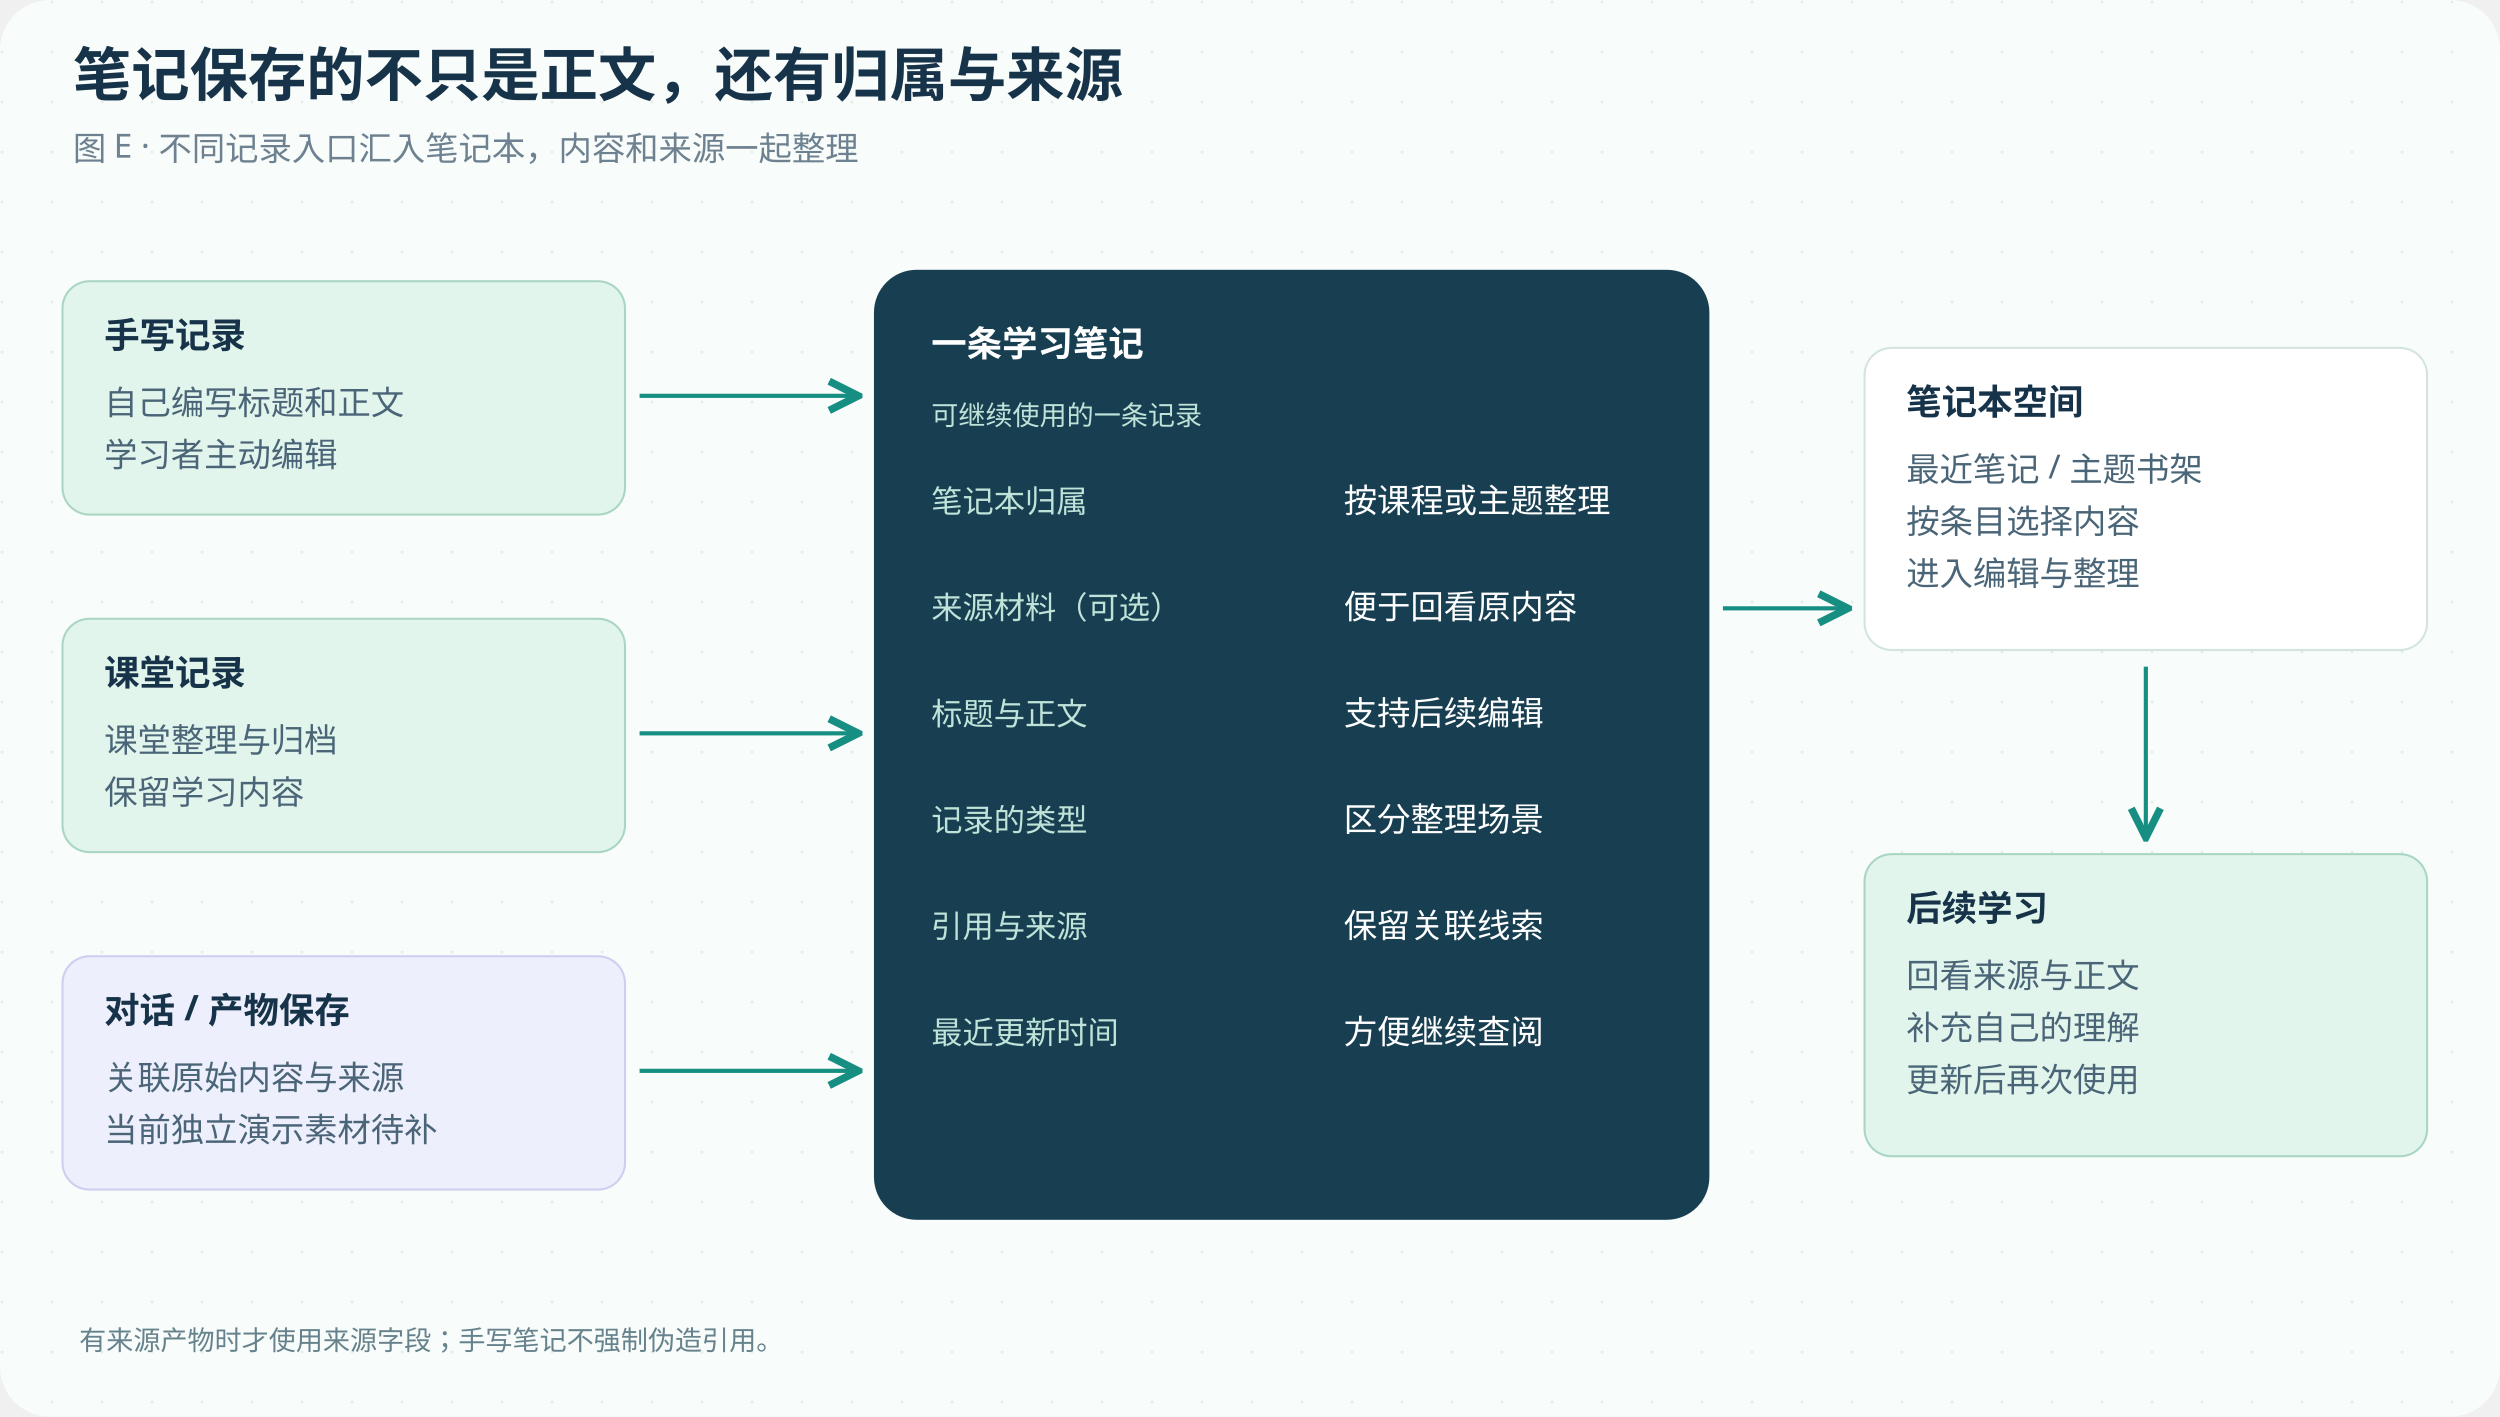
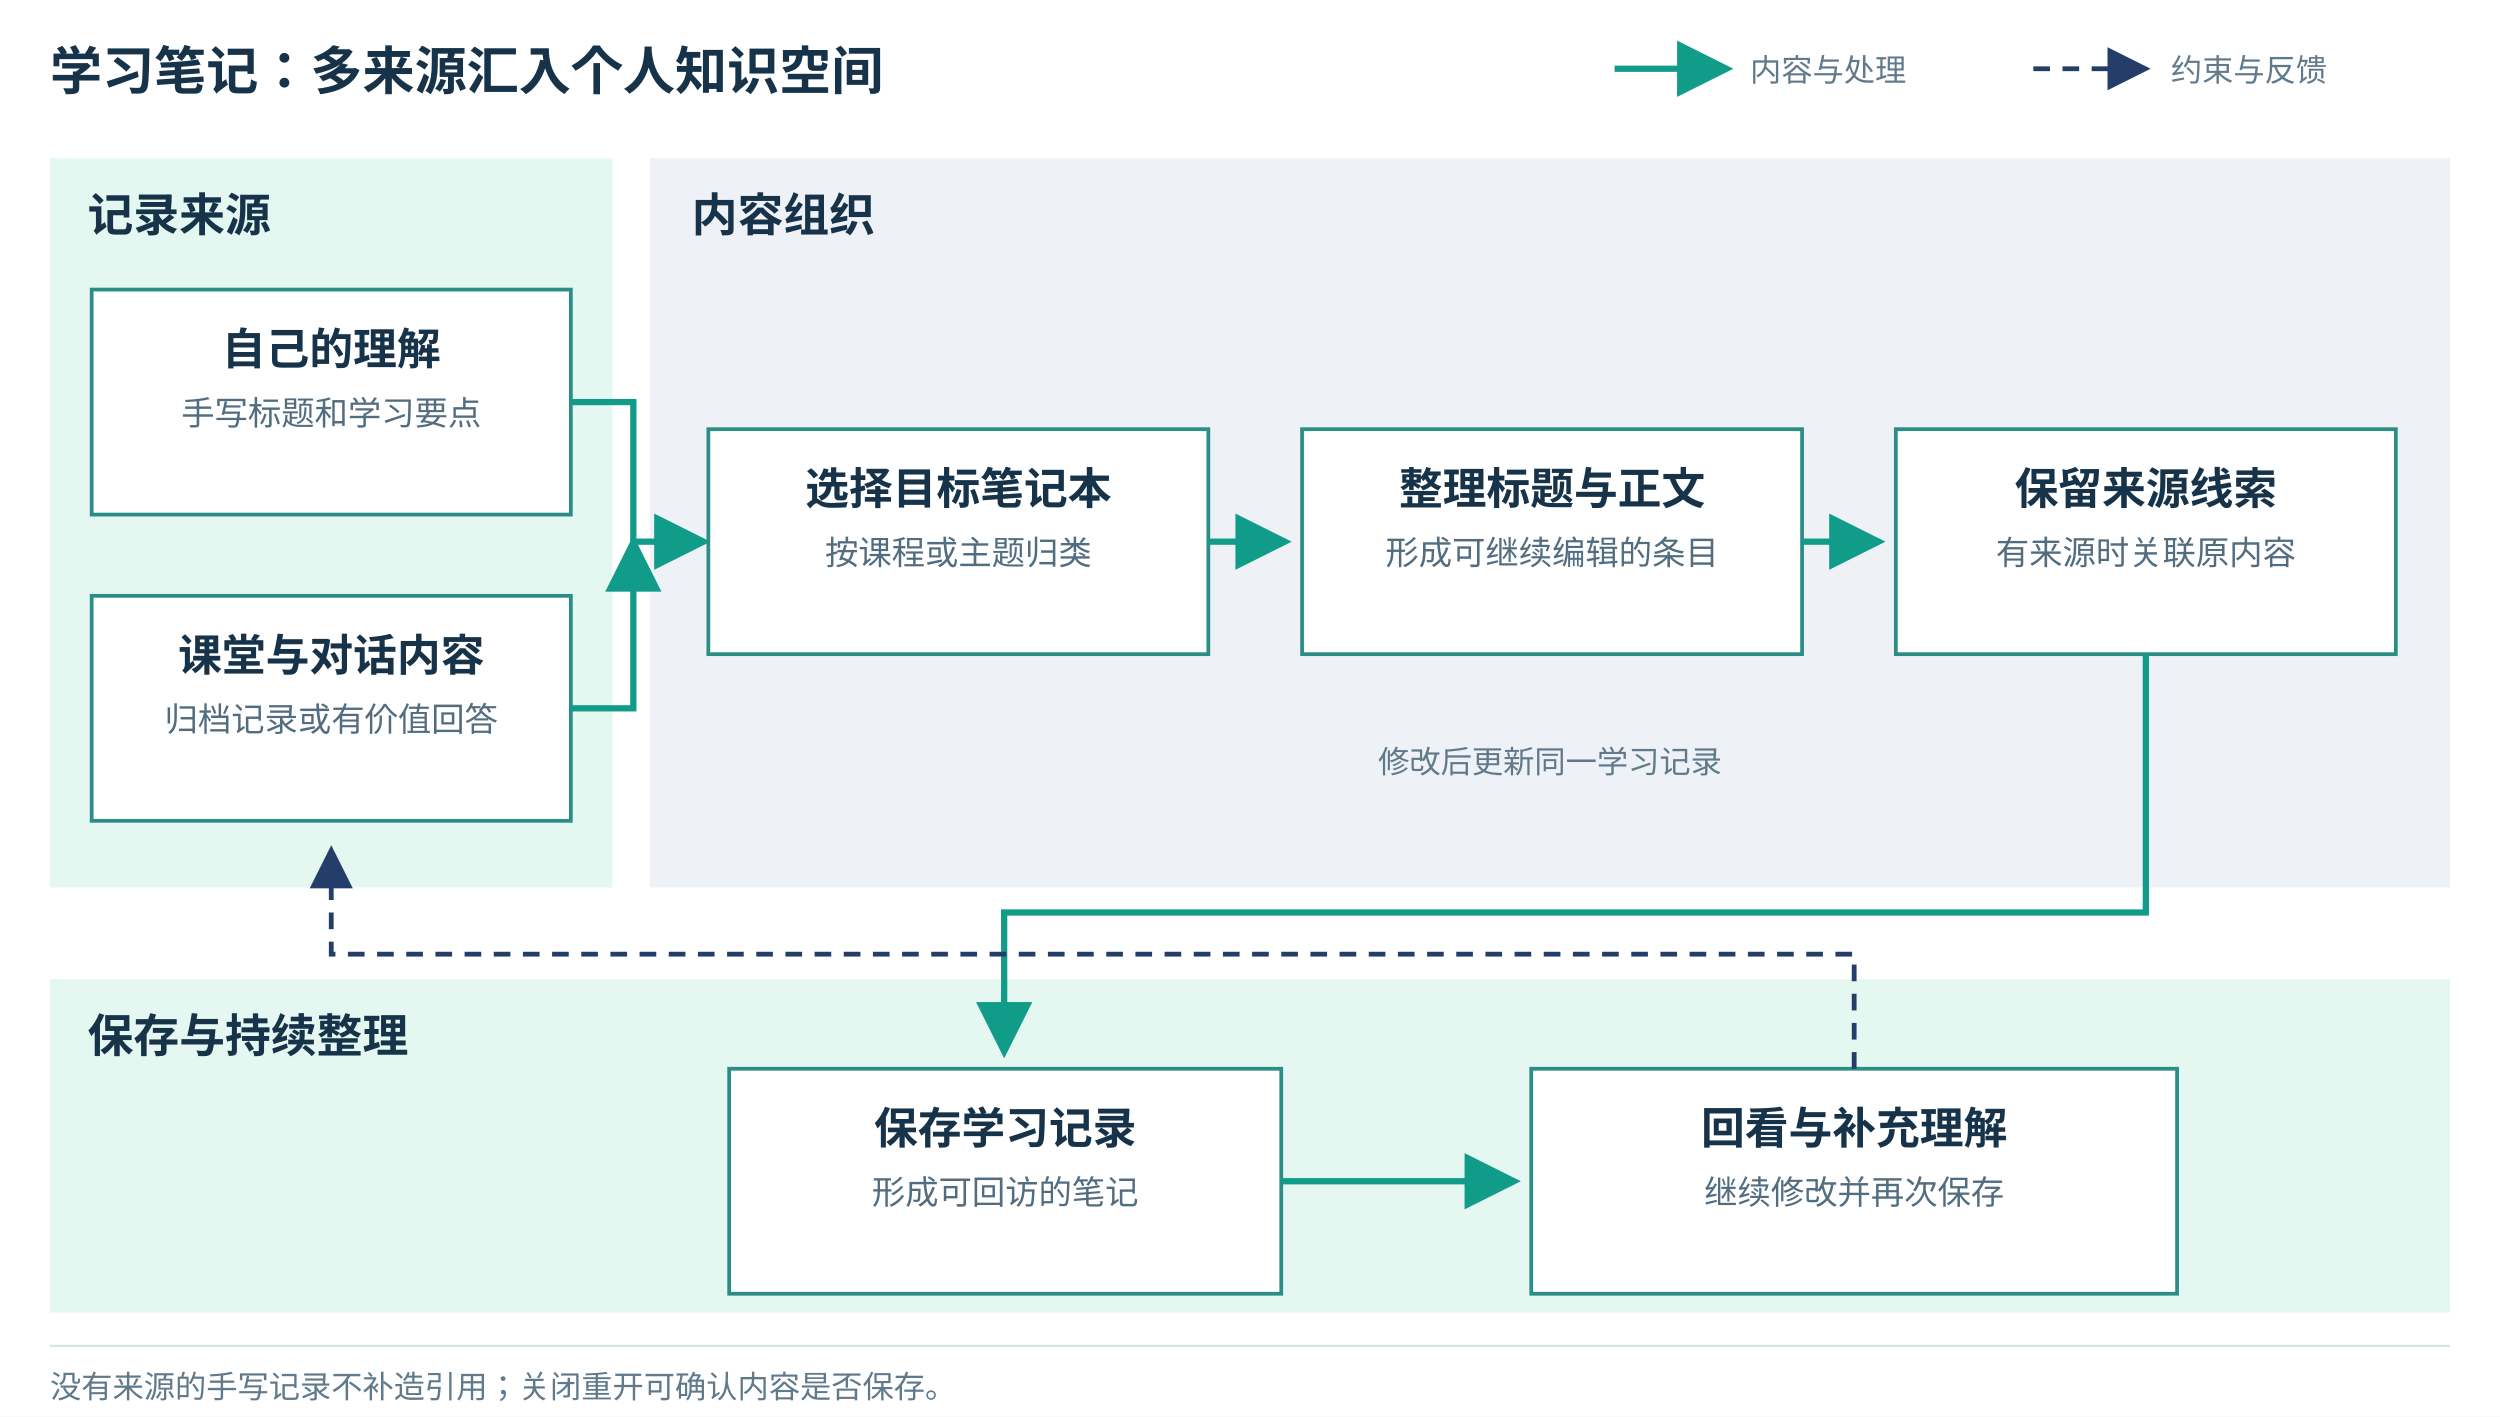
- <svg xmlns="http://www.w3.org/2000/svg" viewBox="0 0 1200 680" role="img" aria-label="笔记保存的不只是正文，还有归属与来源">
+ <svg xmlns="http://www.w3.org/2000/svg" viewBox="0 0 1200 680" role="img" aria-label="学习笔记：多来源汇入个人知识空间">
  <defs>
-     <marker id="a" markerWidth="9" markerHeight="9" refX="8" refY="4.5" orient="auto">
-       <path d="M1 1L8 4.5L1 8" fill="none" stroke="#168E82" stroke-width="1.8" />
+     <marker id="flow" markerWidth="9" markerHeight="9" refX="8" refY="4.5" orient="auto">
+       <path d="M0 0L9 4.5L0 9Z" fill="#119B89" />
    </marker>
-     <pattern id="grid" width="24" height="24" patternUnits="userSpaceOnUse">
-       <circle cx="1" cy="1" r=".7" fill="#C9DDD4" />
-     </pattern>
+     <marker id="control" markerWidth="9" markerHeight="9" refX="8" refY="4.5" orient="auto">
+       <path d="M0 0L9 4.5L0 9Z" fill="#243E69" />
+     </marker>
  </defs>
-   <style>text{font-family:"Microsoft YaHei","Noto Sans SC",sans-serif} .title{font-size:28px;font-weight:700;fill:#17334A}.sub{font-size:16px;fill:#6D8190}.label{font-size:17px;font-weight:700;fill:#17334A}.body{font-size:16px;fill:#4A6577}.small{font-size:13px;fill:#66828C}.mono{font-family:Consolas,monospace;font-size:15px;fill:#087E72}.edge{stroke:#168E82;stroke-width:2;fill:none;marker-end:url(#a)}.dash{stroke-dasharray:6 5}.lane{stroke:#CBDDD7;stroke-width:1.2;stroke-dasharray:4 5}.light{fill:#F7FCFA;stroke:#BCDCD0}.white{fill:white;stroke:#D4E4DF}.navy{fill:#183F51;stroke:#183F51}.mint{fill:#E2F5EC;stroke:#A9D6C3}.violet{fill:#EEEFFC;stroke:#CECFF0}.gold{fill:#FFF5DE;stroke:#E8D3A1}.on{fill:white}.onsoft{fill:#BFE3D8}.badge{font-size:12px;font-weight:700;letter-spacing:1px;fill:#087E72}</style>
-   <rect width="1200" height="680" rx="24" fill="#F8FCFA" />
-   <rect width="1200" height="680" rx="24" fill="url(#grid)" opacity=".45" />
-   <text x="35" y="46" class="title">笔记保存的不只是正文，还有归属与来源</text>
-   <text x="35" y="77" class="sub">图 E · 不同记录入口汇入笔记本，内容和来源一起整理</text>
-   <rect x="30" y="135" width="270" height="112" rx="13" class="mint" />
-   <text x="50" y="167" class="label">手写记录</text>
-   <text x="50" y="199" class="body">自己编写标题和正文</text>
-   <text x="50" y="224" class="body">学习者主动编辑</text>
-   <rect x="30" y="297" width="270" height="112" rx="13" class="mint" />
-   <text x="50" y="329" class="label">课堂记录</text>
-   <text x="50" y="361" class="body">课堂整理与归档</text>
-   <text x="50" y="386" class="body">保留学习内容</text>
-   <rect x="30" y="459" width="270" height="112" rx="13" class="violet" />
-   <text x="50" y="491" class="label">对话 / 产物保存</text>
-   <text x="50" y="523" class="body">关联原始内容与来源</text>
-   <text x="50" y="548" class="body">当前独立演示素材待补</text>
-   <rect x="420" y="130" width="400" height="455" rx="20" class="navy" />
-   <text x="447" y="171" class="label on">一条学习笔记</text>
-   <text x="447" y="204" class="small onsoft">可继续使用的一条记录</text>
-   <text x="447" y="246" class="mono onsoft">笔记本归属</text>
-   <text x="645" y="246" class="body on">按课程或主题整理</text>
-   <text x="447" y="297" class="mono onsoft">来源材料（可选）</text>
-   <text x="645" y="297" class="body on">便于回看原内容</text>
-   <text x="447" y="348" class="mono onsoft">标题与正文</text>
-   <text x="645" y="348" class="body on">支持后续编辑</text>
-   <text x="447" y="399" class="mono onsoft">记录的类型</text>
-   <text x="645" y="399" class="body on">区分整理场景</text>
-   <text x="447" y="450" class="mono onsoft">引用与来源</text>
-   <text x="645" y="450" class="body on">保留关联线索</text>
-   <text x="447" y="501" class="mono onsoft">最近更新时间</text>
-   <text x="645" y="501" class="body on">方便继续查阅</text>
-   <path d="M307 190H412" class="edge" />
-   <path d="M307 352H412" class="edge" />
-   <path d="M307 514H412" class="edge" />
-   <rect x="895" y="167" width="270" height="145" rx="13" class="white" />
-   <text x="915" y="199" class="label">笔记本空间</text>
-   <text x="915" y="231" class="body">最近笔记 / 主题书架</text>
-   <text x="915" y="256" class="body">按条目选择内容</text>
-   <text x="915" y="281" class="body">进入编辑与整理</text>
-   <rect x="895" y="410" width="270" height="145" rx="13" class="mint" />
-   <text x="915" y="442" class="label">后续学习</text>
-   <text x="915" y="474" class="body">回看来源与正文</text>
-   <text x="915" y="499" class="body">补充自己的理解</text>
-   <text x="915" y="524" class="body">更新后再次使用</text>
-   <path d="M827 292H887" class="edge" />
-   <path d="M1030 320V402" class="edge" />
-   <text x="38" y="648" class="small">有来源产物时才使用来源字段；手写笔记不强制伪造引用。</text>
+   <style>text{font-family:"Microsoft YaHei","Noto Sans SC",sans-serif;fill:#17334A}.heading{font-size:25px;font-weight:700}.region{font-size:22px;font-weight:700}.node{font-size:21px;font-weight:700}.detail{font-size:16px;fill:#526D80}.note{font-size:15px;fill:#607A8C}.solid{fill:none;stroke:#119B89;stroke-width:3;marker-end:url(#flow)}.feedback{fill:none;stroke:#243E69;stroke-width:2.3;stroke-dasharray:8 6;marker-end:url(#control)}</style>
+   <rect width="1200" height="680" fill="white" />
+   <text x="24" y="43" class="heading" text-anchor="start">学习笔记：多来源汇入个人知识空间</text>
+   <path d="M775 33H829" class="solid" />
+   <text x="840" y="39" class="note" text-anchor="start">内容与处理</text>
+   <path d="M976 33H1030" class="feedback" />
+   <text x="1042" y="39" class="note" text-anchor="start">约束与反馈</text>
+   <rect x="24" y="76" width="270" height="350" fill="#E5F7F1" />
+   <rect x="312" y="76" width="864" height="350" fill="#EEF1F5" />
+   <rect x="24" y="470" width="1152" height="160" fill="#E5F7F1" />
+   <text x="42" y="111" class="region" text-anchor="start">记录来源</text>
+   <text x="332" y="111" class="region" text-anchor="start">内容组织</text>
+   <text x="42" y="505" class="region" text-anchor="start">保存与持续整理</text>
+   <rect x="44" y="139" width="230" height="108" fill="white" stroke="#2A8E87" stroke-width="1.8" />
+   <text x="159.0" y="175" class="node" text-anchor="middle">自己的理解</text>
+   <text x="159.0" y="204" class="detail" text-anchor="middle">手写标题和学习要点</text>
+   <rect x="44" y="286" width="230" height="108" fill="white" stroke="#2A8E87" stroke-width="1.8" />
+   <text x="159.0" y="322" class="node" text-anchor="middle">课堂与对话内容</text>
+   <text x="159.0" y="351" class="detail" text-anchor="middle">归档记录或有价值回答</text>
+   <path d="M274 193H304V260H338" class="solid" />
+   <path d="M274 340H304V260" class="solid" />
+   <rect x="340" y="206" width="240" height="108" fill="white" stroke="#2A8E87" stroke-width="1.8" />
+   <text x="460.0" y="242" class="node" text-anchor="middle">选择目标笔记本</text>
+   <text x="460.0" y="271" class="detail" text-anchor="middle">按课程或主题归类</text>
+   <rect x="625" y="206" width="240" height="108" fill="white" stroke="#2A8E87" stroke-width="1.8" />
+   <text x="745.0" y="242" class="node" text-anchor="middle">整理标题与正文</text>
+   <text x="745.0" y="271" class="detail" text-anchor="middle">形成可继续编辑的条目</text>
+   <rect x="910" y="206" width="240" height="108" fill="white" stroke="#2A8E87" stroke-width="1.8" />
+   <text x="1030.0" y="242" class="node" text-anchor="middle">保留来源线索</text>
+   <text x="1030.0" y="271" class="detail" text-anchor="middle">有来源时关联原内容</text>
+   <path d="M580 260H617" class="solid" />
+   <path d="M865 260H902" class="solid" />
+   <text x="744" y="371" class="note" text-anchor="middle">修改后更新同一学习记录</text>
+   <rect x="350" y="513" width="265" height="108" fill="white" stroke="#2A8E87" stroke-width="1.8" />
+   <text x="482.5" y="549" class="node" text-anchor="middle">保存学习记录</text>
+   <text x="482.5" y="578" class="detail" text-anchor="middle">形成可回访的笔记</text>
+   <rect x="735" y="513" width="310" height="108" fill="white" stroke="#2A8E87" stroke-width="1.8" />
+   <text x="890.0" y="549" class="node" text-anchor="middle">回看与补充理解</text>
+   <text x="890.0" y="578" class="detail" text-anchor="middle">继续修改并再次保存</text>
+   <path d="M615 567H727" class="solid" />
+   <path d="M1030 314V438H482V505" class="solid" />
+   <path d="M890 513V458H159V408" class="feedback" />
+   <path d="M24 646H1176" stroke="#D5E2E6" />
+   <text x="24" y="671" class="note" text-anchor="start">没有来源的手写记录不补造引用；关闭重开可确认内容是否保存。</text>
</svg>
